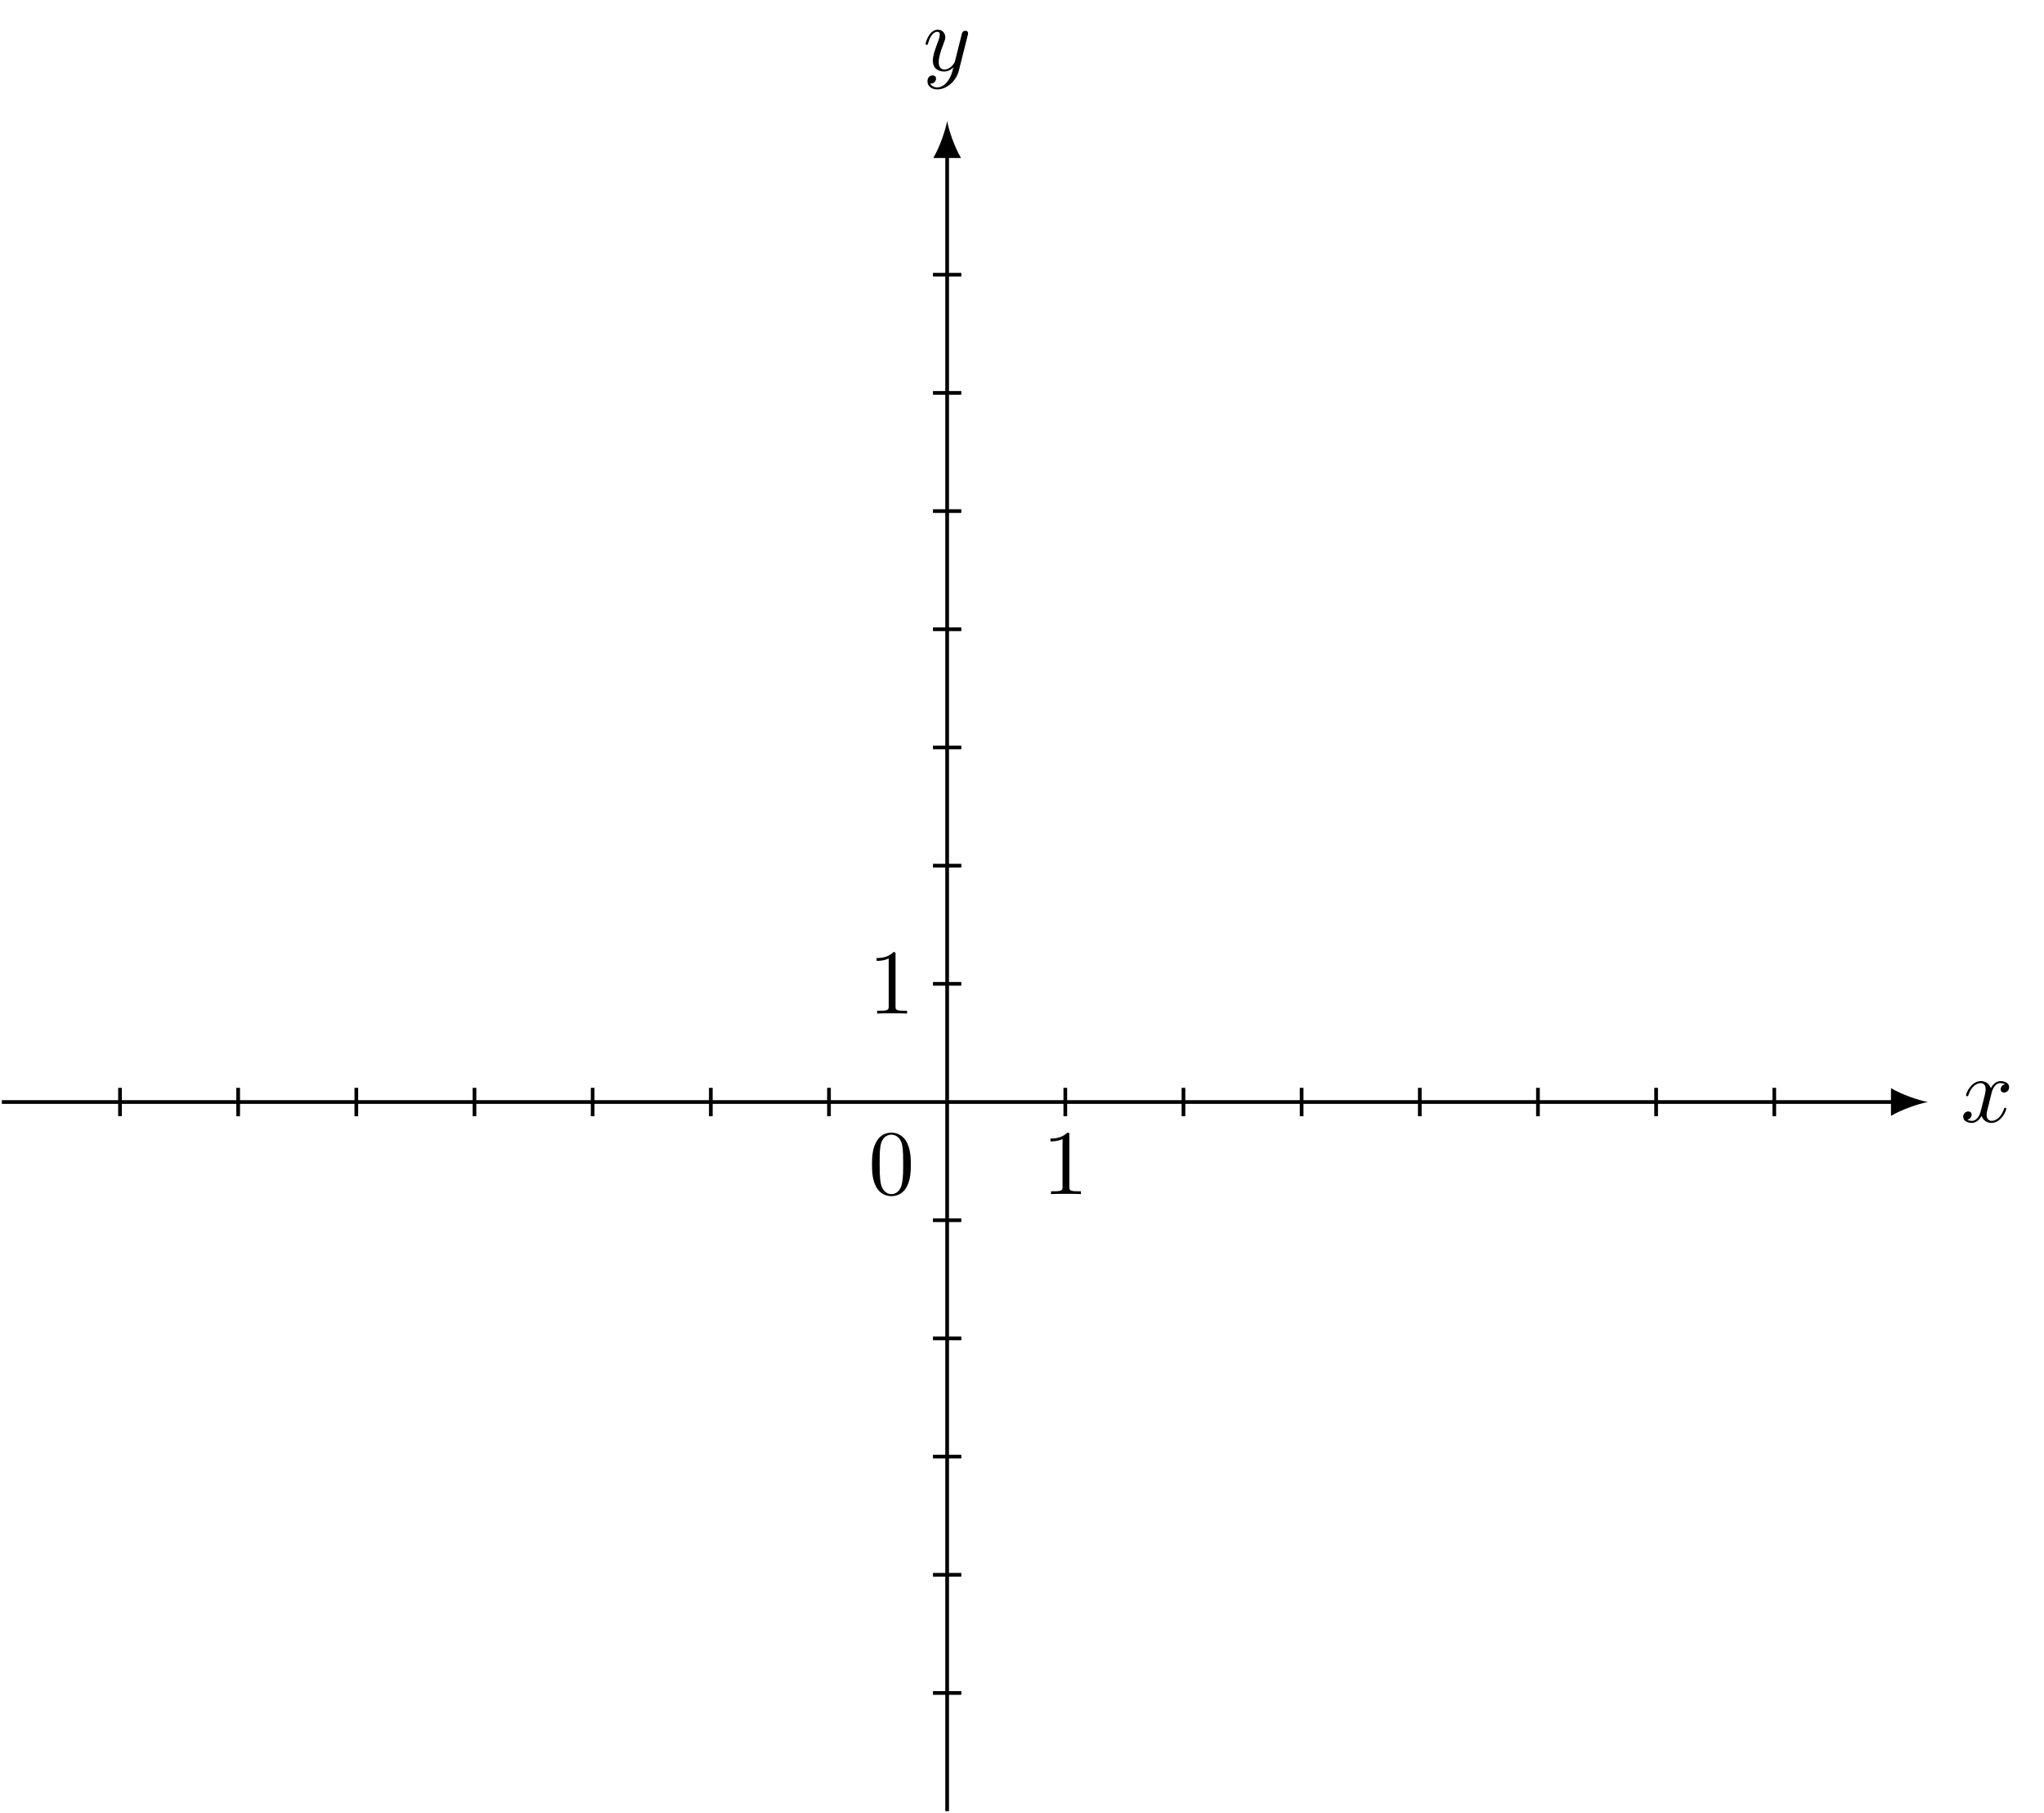
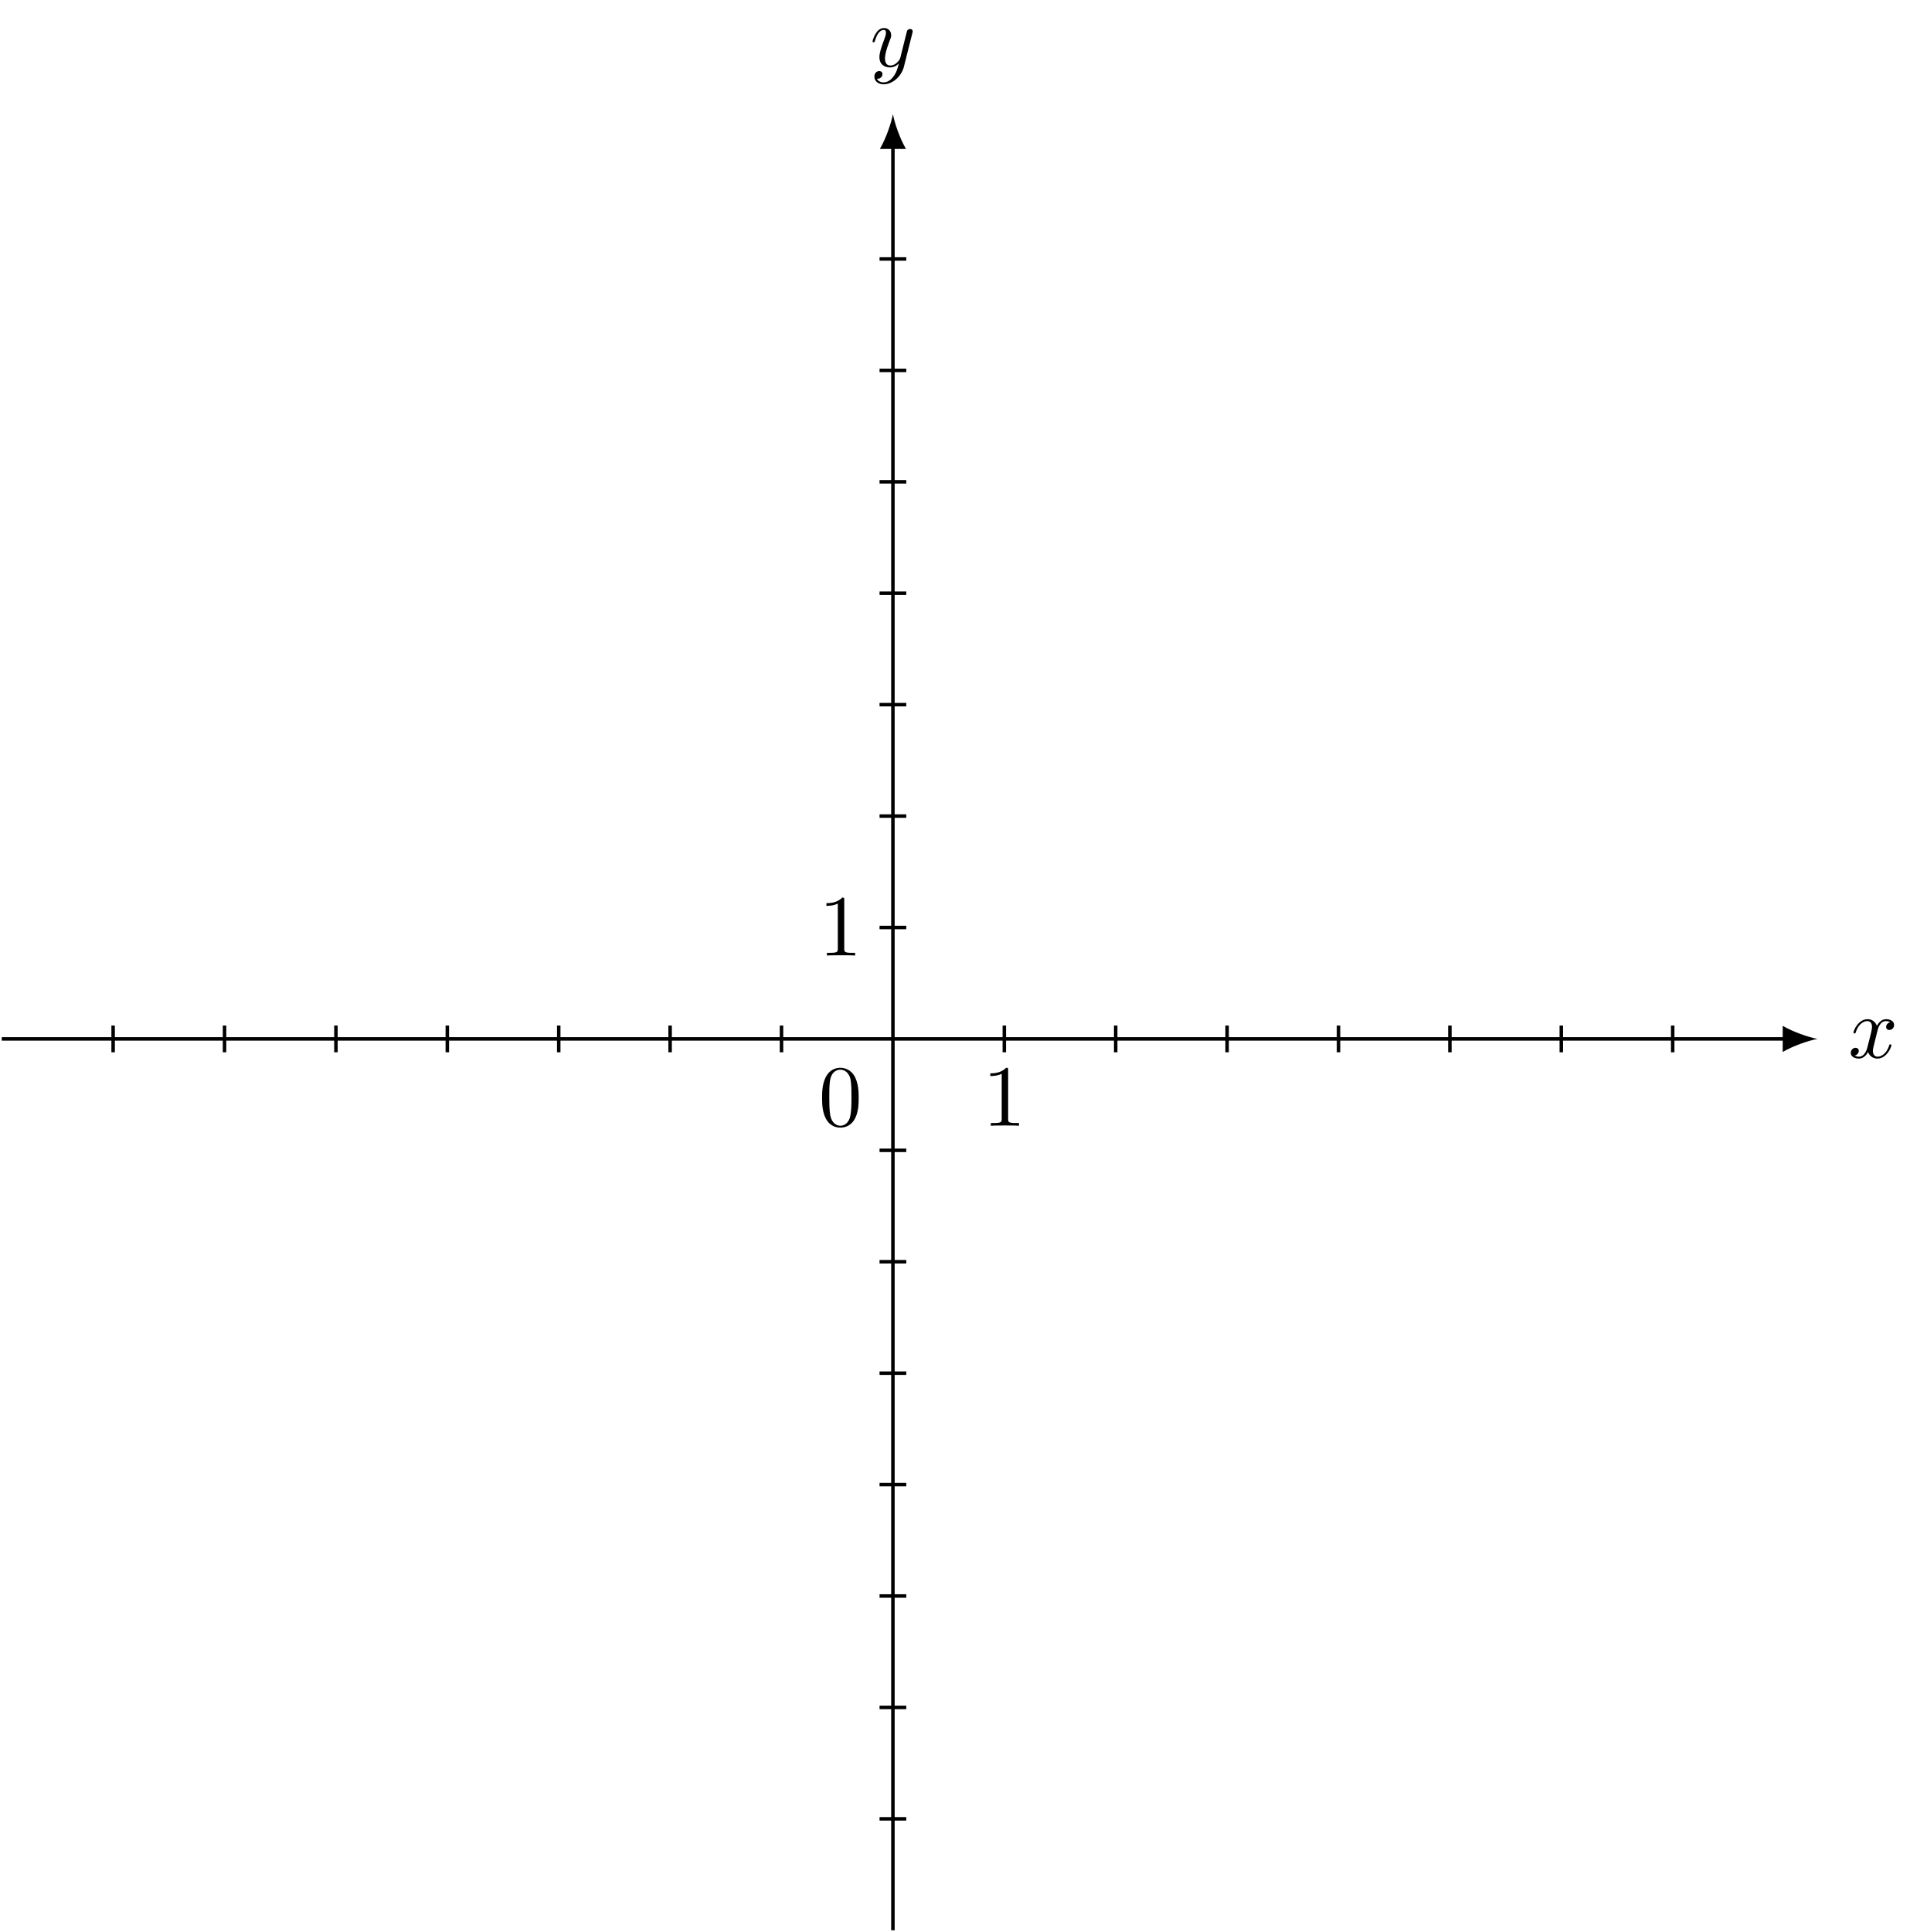
- <svg xmlns="http://www.w3.org/2000/svg" xmlns:xlink="http://www.w3.org/1999/xlink" version="1.1" width="220.653pt" height="195.674pt" viewBox="-70.007 -70.007 220.653 195.674">
+ <svg xmlns="http://www.w3.org/2000/svg" xmlns:xlink="http://www.w3.org/1999/xlink" version="1.1" width="220.653pt" height="221.186pt" viewBox="-70.007 -70.007 220.653 221.186">
  <defs>
    <path id="g1-48" d="M4.583-3.188C4.583-3.985 4.533-4.782 4.184-5.519C3.726-6.476 2.909-6.635 2.491-6.635C1.893-6.635 1.166-6.376 .757-5.45C.438-4.762 .389-3.985 .389-3.188C.389-2.441 .428-1.544 .837-.787C1.265 .02 1.993 .219 2.481 .219C3.019 .219 3.776 .01 4.214-.936C4.533-1.624 4.583-2.401 4.583-3.188ZM2.481 0C2.092 0 1.504-.249 1.325-1.205C1.215-1.803 1.215-2.72 1.215-3.308C1.215-3.945 1.215-4.603 1.295-5.141C1.484-6.326 2.232-6.416 2.481-6.416C2.809-6.416 3.467-6.237 3.656-5.25C3.756-4.692 3.756-3.935 3.756-3.308C3.756-2.56 3.756-1.883 3.646-1.245C3.497-.299 2.929 0 2.481 0Z" />
    <path id="g1-49" d="M2.929-6.376C2.929-6.615 2.929-6.635 2.7-6.635C2.082-5.998 1.205-5.998 .887-5.998V-5.689C1.086-5.689 1.674-5.689 2.192-5.948V-.787C2.192-.428 2.162-.309 1.265-.309H.946V0C1.295-.03 2.162-.03 2.56-.03S3.826-.03 4.174 0V-.309H3.856C2.959-.309 2.929-.418 2.929-.787V-6.376Z" />
    <path id="g0-120" d="M3.328-3.009C3.387-3.268 3.616-4.184 4.314-4.184C4.364-4.184 4.603-4.184 4.812-4.055C4.533-4.005 4.334-3.756 4.334-3.517C4.334-3.357 4.443-3.168 4.712-3.168C4.932-3.168 5.25-3.347 5.25-3.746C5.25-4.264 4.663-4.403 4.324-4.403C3.746-4.403 3.397-3.875 3.278-3.646C3.029-4.304 2.491-4.403 2.202-4.403C1.166-4.403 .598-3.118 .598-2.869C.598-2.77 .697-2.77 .717-2.77C.797-2.77 .827-2.79 .847-2.879C1.186-3.935 1.843-4.184 2.182-4.184C2.371-4.184 2.72-4.095 2.72-3.517C2.72-3.208 2.55-2.54 2.182-1.146C2.022-.528 1.674-.11 1.235-.11C1.176-.11 .946-.11 .737-.239C.986-.289 1.205-.498 1.205-.777C1.205-1.046 .986-1.126 .837-1.126C.538-1.126 .289-.867 .289-.548C.289-.09 .787 .11 1.225 .11C1.883 .11 2.242-.588 2.271-.648C2.391-.279 2.75 .11 3.347 .11C4.374 .11 4.941-1.176 4.941-1.425C4.941-1.524 4.852-1.524 4.822-1.524C4.732-1.524 4.712-1.484 4.692-1.415C4.364-.349 3.686-.11 3.367-.11C2.979-.11 2.819-.428 2.819-.767C2.819-.986 2.879-1.205 2.989-1.644L3.328-3.009Z" />
    <path id="g0-121" d="M4.842-3.796C4.882-3.935 4.882-3.955 4.882-4.025C4.882-4.204 4.742-4.294 4.593-4.294C4.493-4.294 4.334-4.234 4.244-4.085C4.224-4.035 4.144-3.726 4.105-3.547C4.035-3.288 3.965-3.019 3.905-2.75L3.457-.956C3.417-.807 2.989-.11 2.331-.11C1.823-.11 1.714-.548 1.714-.917C1.714-1.375 1.883-1.993 2.222-2.869C2.381-3.278 2.421-3.387 2.421-3.587C2.421-4.035 2.102-4.403 1.604-4.403C.658-4.403 .289-2.959 .289-2.869C.289-2.77 .389-2.77 .408-2.77C.508-2.77 .518-2.79 .568-2.949C.837-3.885 1.235-4.184 1.574-4.184C1.654-4.184 1.823-4.184 1.823-3.866C1.823-3.616 1.724-3.357 1.654-3.168C1.255-2.112 1.076-1.544 1.076-1.076C1.076-.189 1.704 .11 2.291 .11C2.68 .11 3.019-.06 3.298-.339C3.168 .179 3.049 .667 2.65 1.196C2.391 1.534 2.012 1.823 1.554 1.823C1.415 1.823 .966 1.793 .797 1.405C.956 1.405 1.086 1.405 1.225 1.285C1.325 1.196 1.425 1.066 1.425 .877C1.425 .568 1.156 .528 1.056 .528C.827 .528 .498 .687 .498 1.176C.498 1.674 .936 2.042 1.554 2.042C2.58 2.042 3.606 1.136 3.885 .01L4.842-3.796Z" />
  </defs>
  <g id="page1">
    <g stroke-miterlimit="10" transform="translate(32.23827,48.93273)scale(0.996264,-0.996264)">
      <g fill="#000" stroke="#000">
        <g stroke-width="0.4">
          <path d="M -102.429 0.0 L 102.67 0.0" fill="none" />
          <g transform="translate(102.6704,0.0)">
            <path d=" M 3.6 0.0 C 2.533 0.2 0.8 0.8 -0.4 1.5 L -0.4 -1.5 C 0.8 -0.8 2.533 -0.2 3.6 0.0  " stroke="none" />
          </g>
          <g transform="translate(109.8033,-2.15277)">
            <g stroke="none" transform="scale(-1.00375,1.00375)translate(32.23827,48.93273)scale(-1,-1)">
              <g fill="#000">
                <g stroke="none">
                  <use x="32.238" y="48.933" xlink:href="#g0-120" />
                </g>
              </g>
            </g>
          </g>
-           <path d="M 0.0 -76.822 L 0.0 102.67" fill="none" />
+           <path d="M 0.0 -102.429 L 0.0 102.67" fill="none" />
          <g transform="matrix(0.0,1.0,-1.0,0.0,0.0,102.6704)">
            <path d=" M 3.6 0.0 C 2.533 0.2 0.8 0.8 -0.4 1.5 L -0.4 -1.5 C 0.8 -0.8 2.533 -0.2 3.6 0.0  " stroke="none" />
          </g>
          <g transform="translate(-2.6308,111.7477)">
            <g stroke="none" transform="scale(-1.00375,1.00375)translate(32.23827,48.93273)scale(-1,-1)">
              <g fill="#000">
                <g stroke="none">
                  <use x="32.238" y="48.933" xlink:href="#g0-121" />
                </g>
              </g>
            </g>
          </g>
          <path d="M -89.626 -1.536 L -89.626 1.536" fill="none" />
          <path d="M -76.822 -1.536 L -76.822 1.536" fill="none" />
          <path d="M -64.018 -1.536 L -64.018 1.536" fill="none" />
          <path d="M -51.215 -1.536 L -51.215 1.536" fill="none" />
          <path d="M -38.411 -1.536 L -38.411 1.536" fill="none" />
          <path d="M -25.607 -1.536 L -25.607 1.536" fill="none" />
          <path d="M -12.804 -1.536 L -12.804 1.536" fill="none" />
          <path d="M 12.804 -1.536 L 12.804 1.536" fill="none" />
          <path d="M 25.607 -1.536 L 25.607 1.536" fill="none" />
          <path d="M 38.411 -1.536 L 38.411 1.536" fill="none" />
          <path d="M 51.215 -1.536 L 51.215 1.536" fill="none" />
          <path d="M 64.018 -1.536 L 64.018 1.536" fill="none" />
          <path d="M 76.822 -1.536 L 76.822 1.536" fill="none" />
          <path d="M 89.626 -1.536 L 89.626 1.536" fill="none" />
+           <path d="M -1.536 -89.626 L 1.536 -89.626" fill="none" />
+           <path d="M -1.536 -76.822 L 1.536 -76.822" fill="none" />
          <path d="M -1.536 -64.018 L 1.536 -64.018" fill="none" />
          <path d="M -1.536 -51.215 L 1.536 -51.215" fill="none" />
          <path d="M -1.536 -38.411 L 1.536 -38.411" fill="none" />
          <path d="M -1.536 -25.607 L 1.536 -25.607" fill="none" />
          <path d="M -1.536 -12.804 L 1.536 -12.804" fill="none" />
          <path d="M -1.536 12.804 L 1.536 12.804" fill="none" />
          <path d="M -1.536 25.607 L 1.536 25.607" fill="none" />
          <path d="M -1.536 38.411 L 1.536 38.411" fill="none" />
          <path d="M -1.536 51.215 L 1.536 51.215" fill="none" />
          <path d="M -1.536 64.018 L 1.536 64.018" fill="none" />
          <path d="M -1.536 76.822 L 1.536 76.822" fill="none" />
          <path d="M -1.536 89.626 L 1.536 89.626" fill="none" />
          <g transform="translate(-8.53297,-9.9774)">
            <g stroke="none" transform="scale(-1.00375,1.00375)translate(32.23827,48.93273)scale(-1,-1)">
              <g fill="#000">
                <g stroke="none">
                  <use x="32.238" y="48.933" xlink:href="#g1-48" />
                </g>
              </g>
            </g>
          </g>
          <g transform="translate(10.30363,-9.9774)">
            <g stroke="none" transform="scale(-1.00375,1.00375)translate(32.23827,48.93273)scale(-1,-1)">
              <g fill="#000">
                <g stroke="none">
                  <use x="32.238" y="48.933" xlink:href="#g1-49" />
                </g>
              </g>
            </g>
          </g>
          <g transform="translate(-8.53297,9.58142)">
            <g stroke="none" transform="scale(-1.00375,1.00375)translate(32.23827,48.93273)scale(-1,-1)">
              <g fill="#000">
                <g stroke="none">
                  <use x="32.238" y="48.933" xlink:href="#g1-49" />
                </g>
              </g>
            </g>
          </g>
        </g>
      </g>
    </g>
  </g>
</svg>
